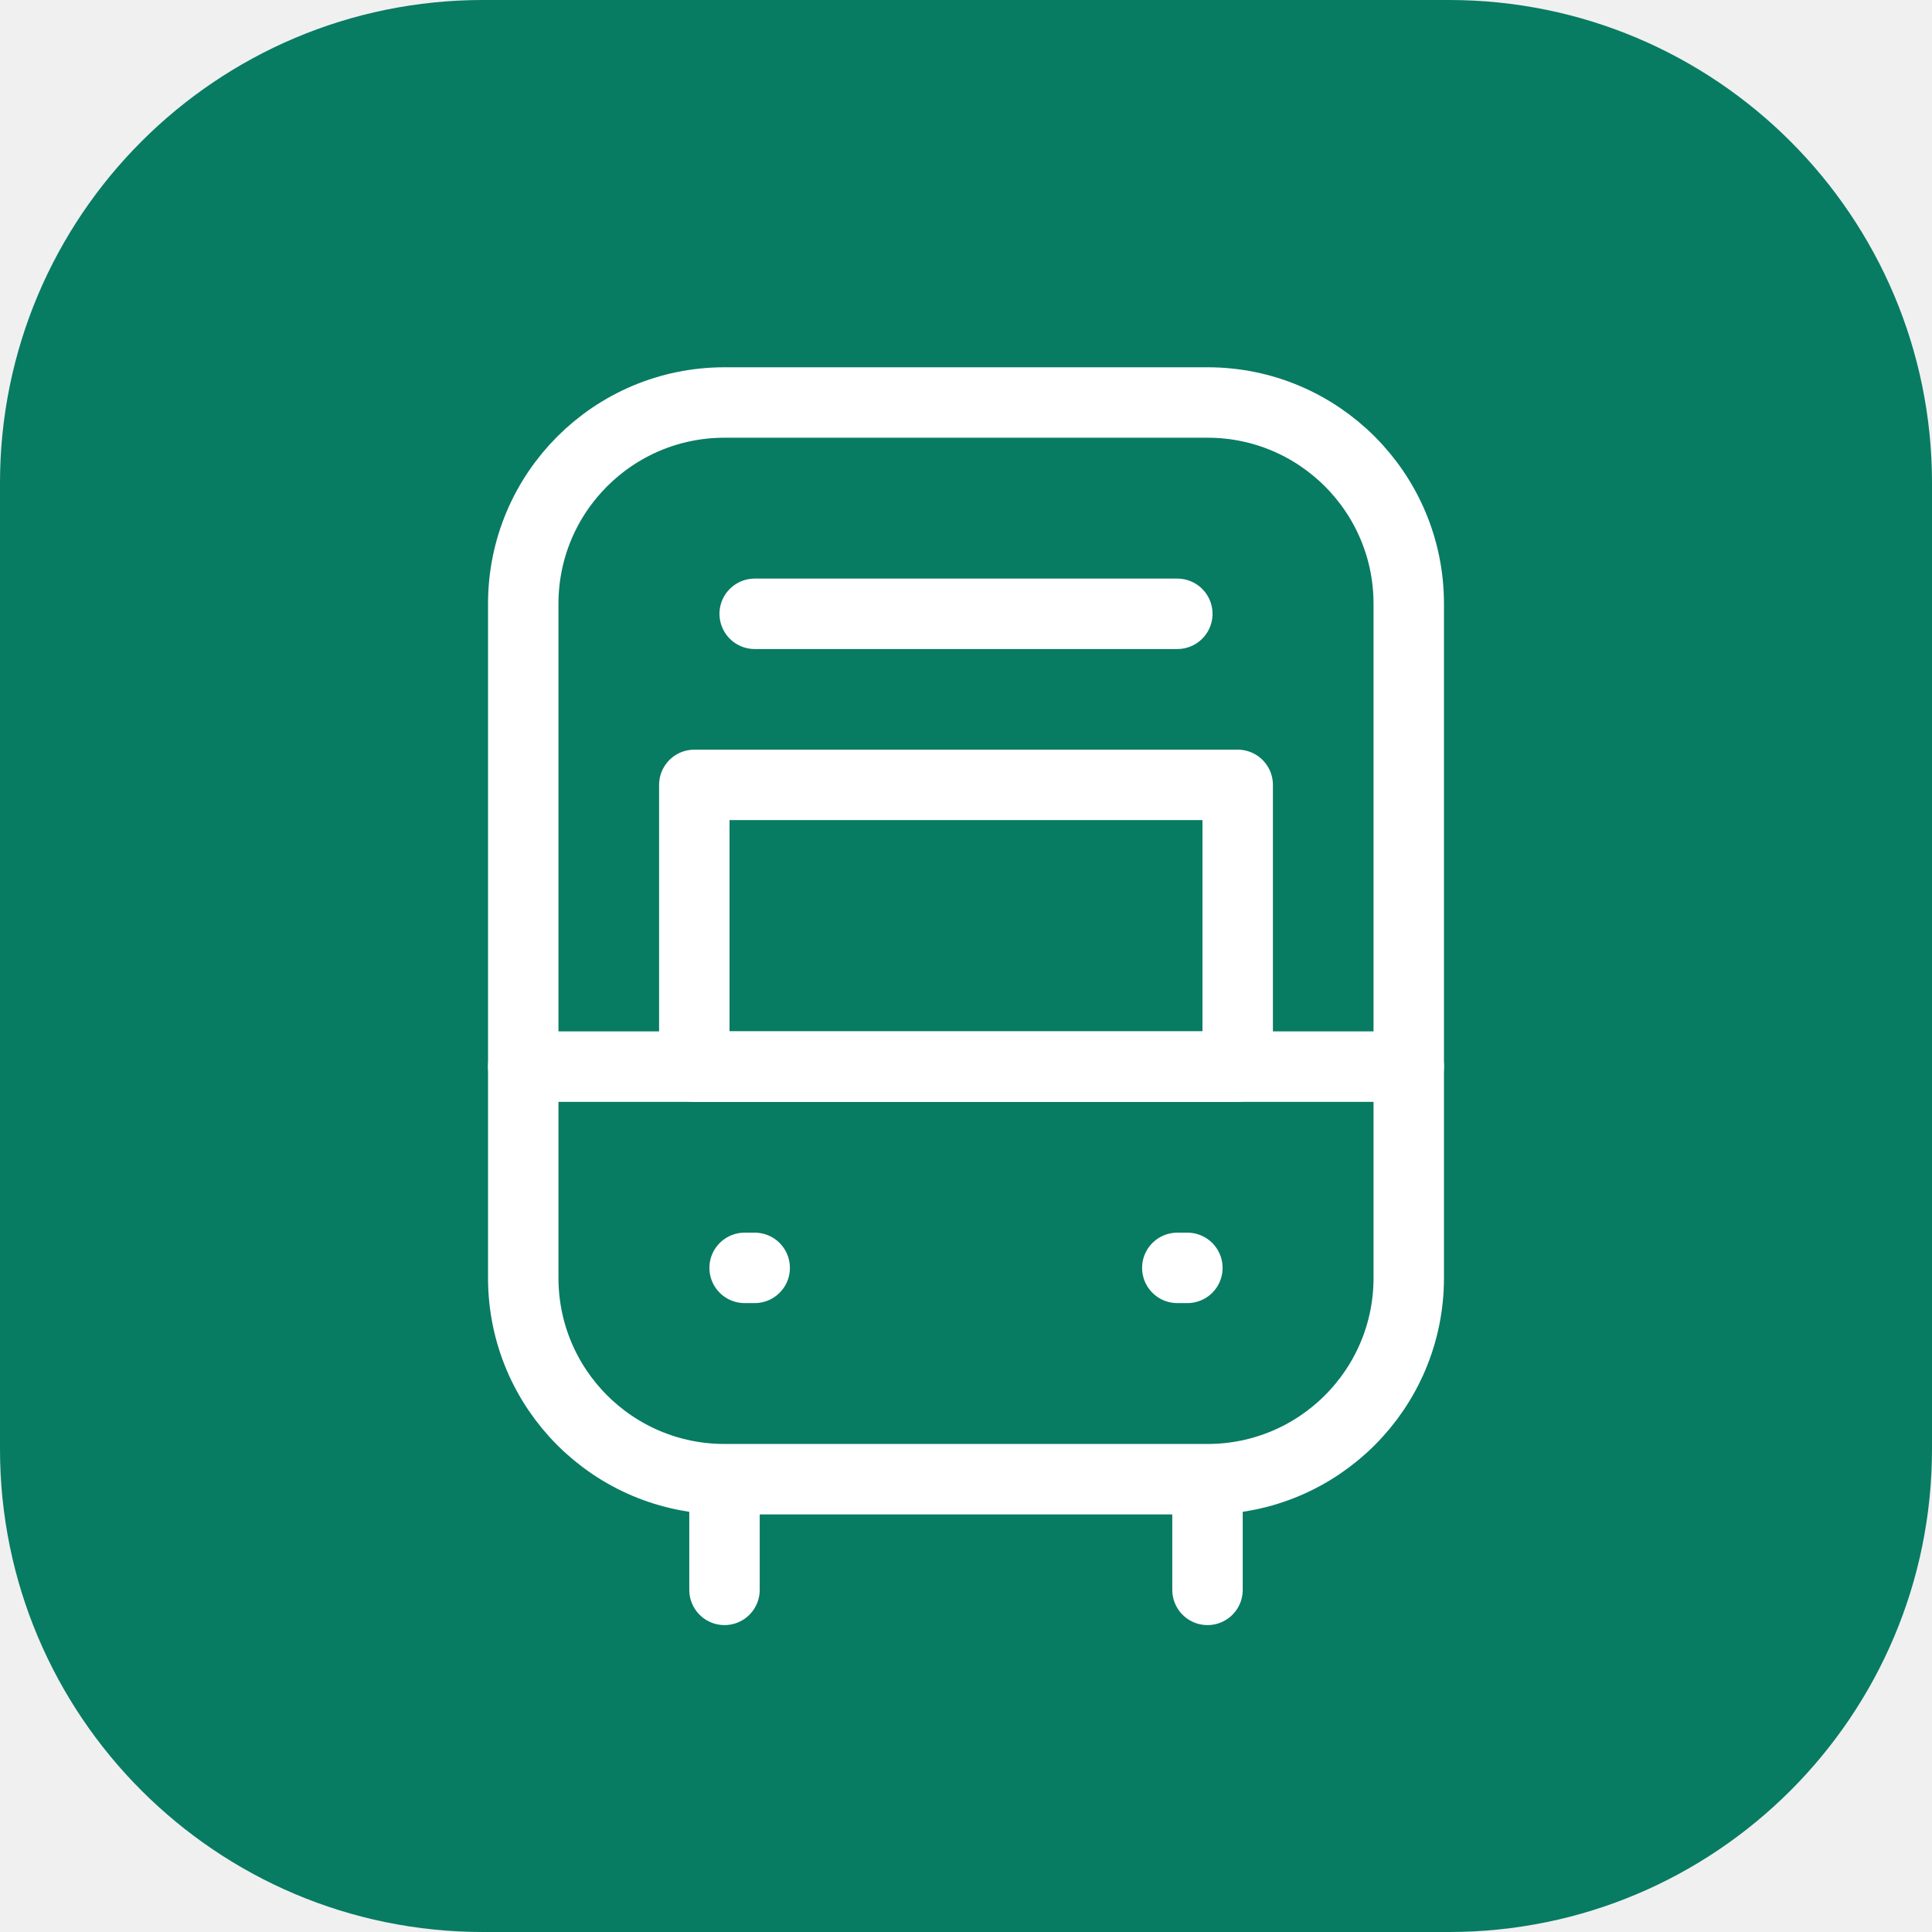
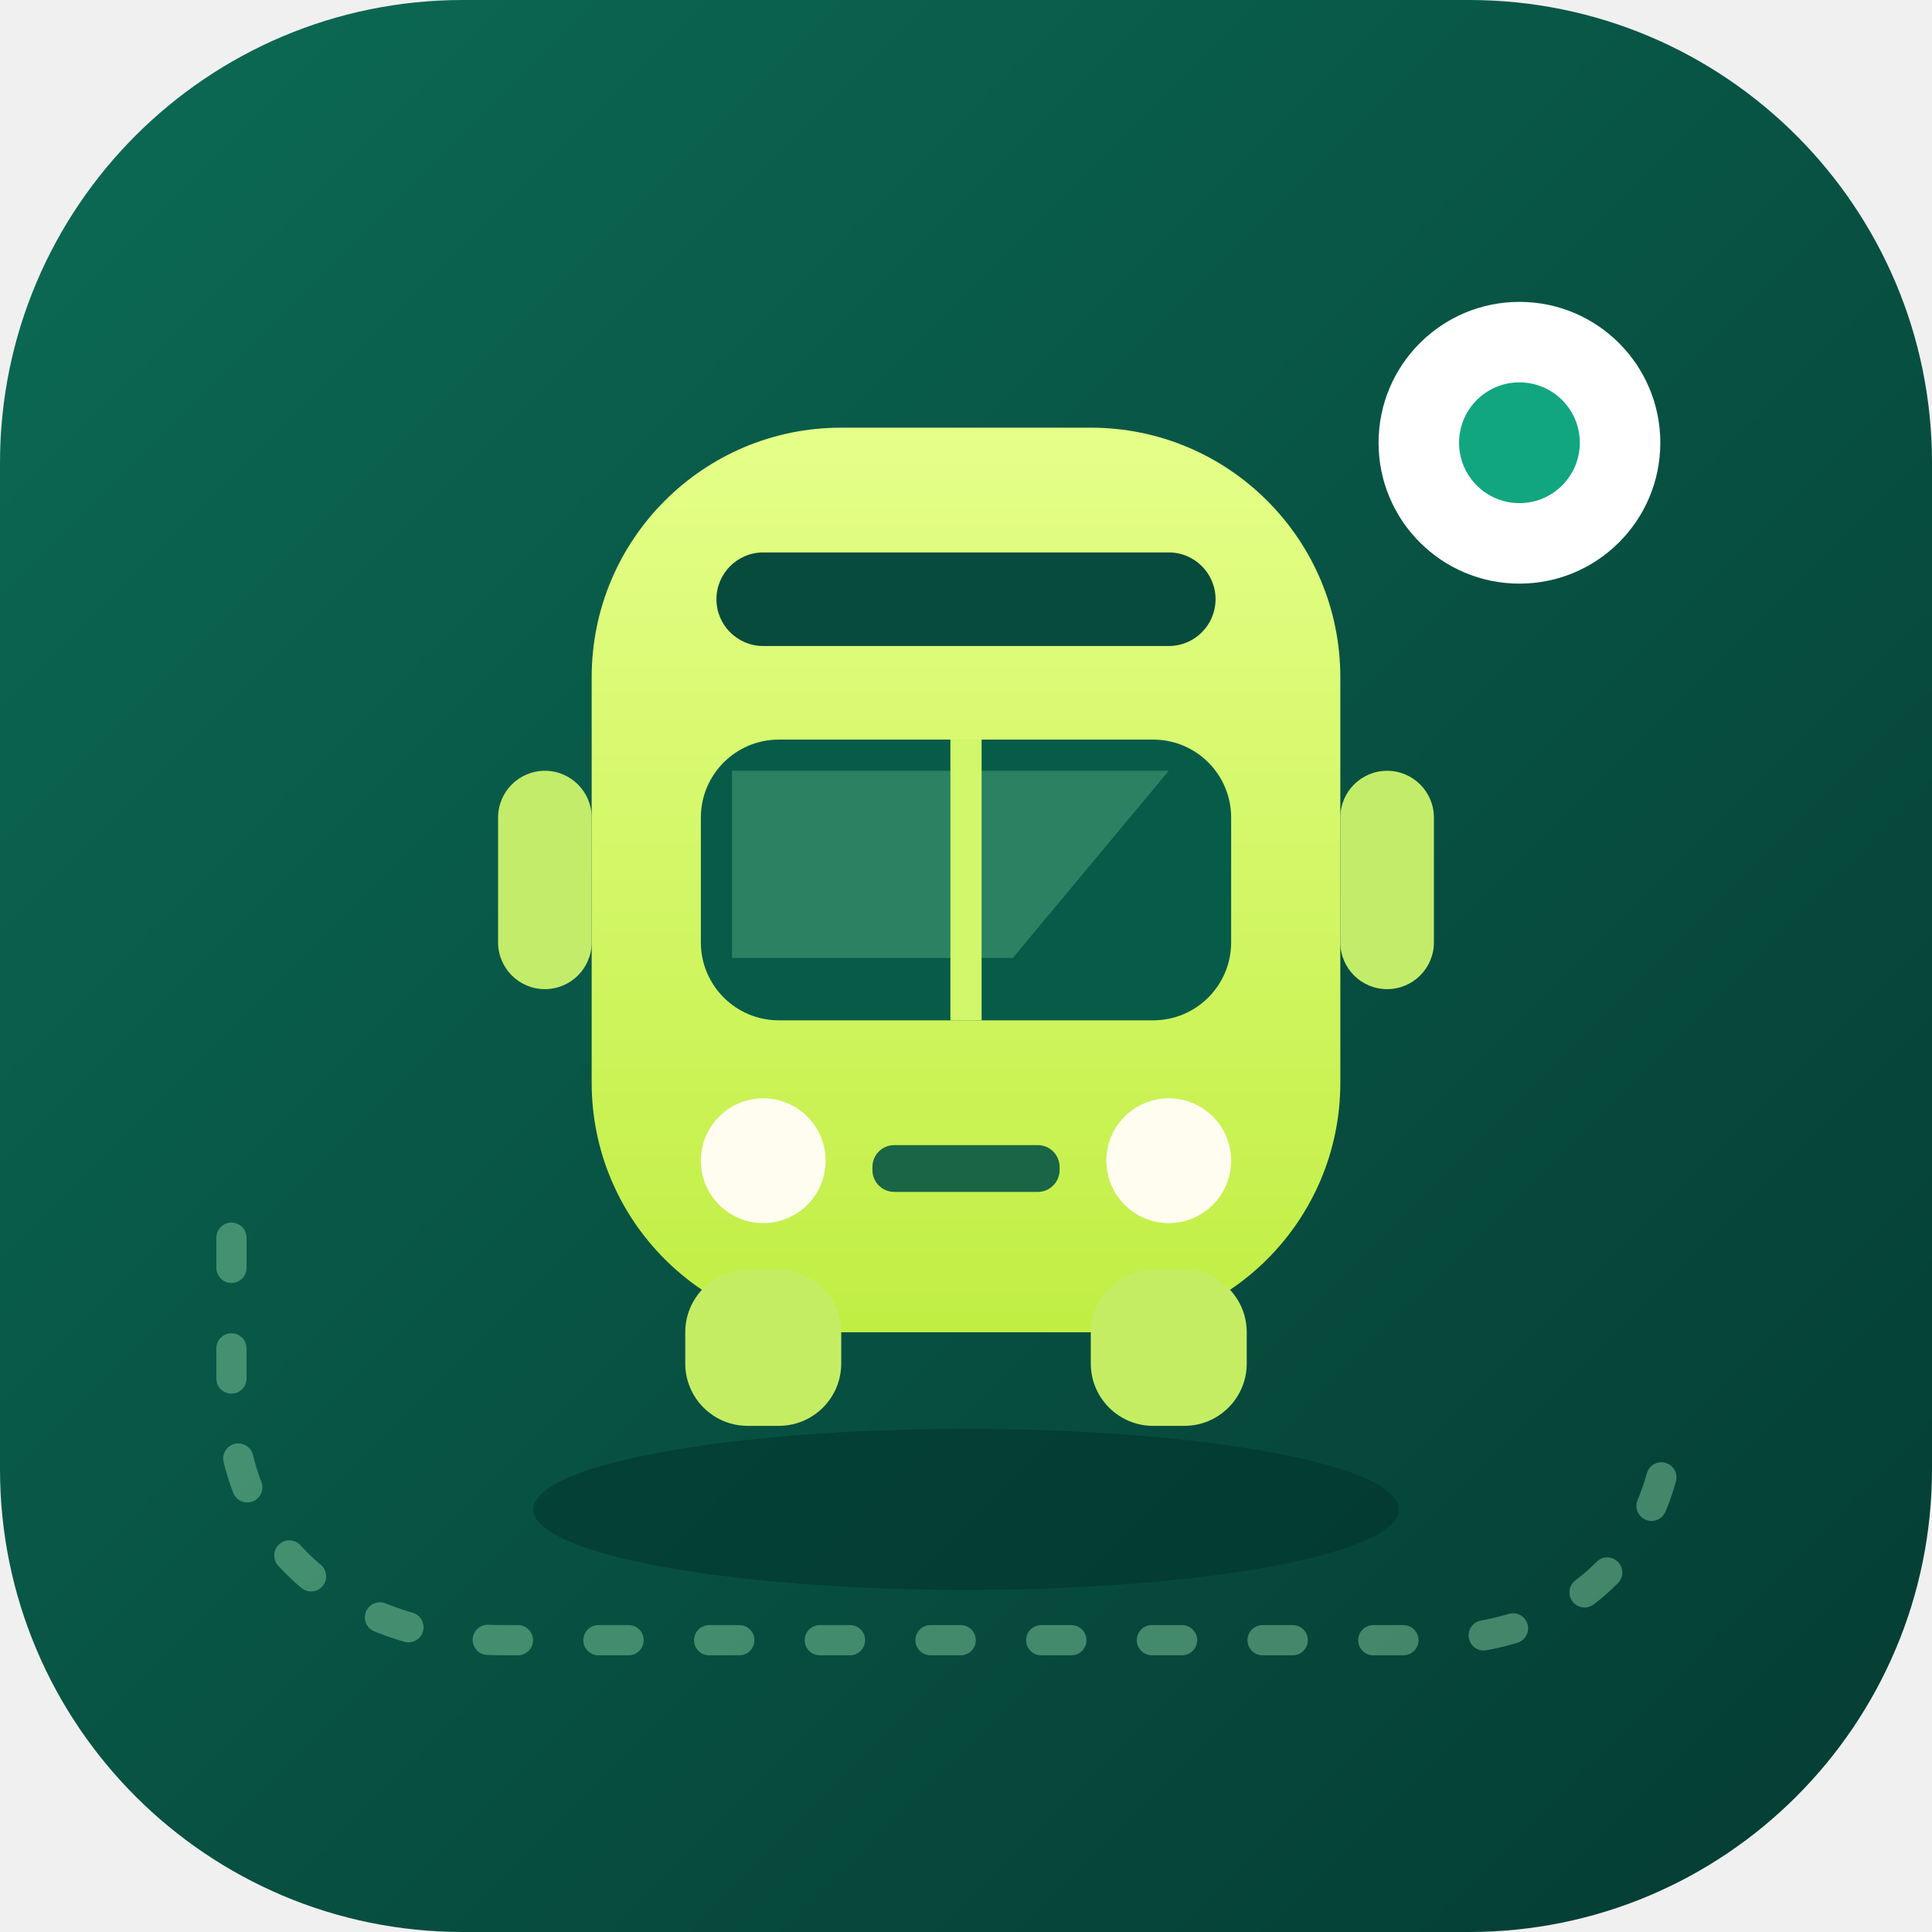
<svg xmlns="http://www.w3.org/2000/svg" width="192" height="192" viewBox="0 0 192 192">
-   <rect width="192" height="192" rx="48" fill="#087b63" />
-   <g fill="none" stroke="#fff" stroke-width="7" stroke-linecap="round" stroke-linejoin="round">
-     <rect x="52" y="40" width="88" height="107" rx="20" />
-     <path d="M52 106h88M72 148v10m48-10v10M75 61h42" />
-     <path d="M69 78h54v28H69z" />
-     <path d="M74 126h1m42 0h1" />
+   <defs>
+     <linearGradient id="bg" x2="1" y2="1">
+       <stop stop-color="#0c6b55" />
+       <stop offset="1" stop-color="#043b32" />
+     </linearGradient>
+     <linearGradient id="body" x2="0" y2="1">
+       <stop stop-color="#e5ff89" />
+       <stop offset="1" stop-color="#c1ee43" />
+     </linearGradient>
+   </defs>
+   <rect width="192" height="192" rx="46" fill="url(#bg)" />
+   <path d="M23 123v16c0 15 12 24 27 24h92c15 0 24-10 24-23" fill="none" stroke="#7fc99b" stroke-width="3" stroke-dasharray="3 8" stroke-linecap="round" opacity=".5" />
+   <ellipse cx="96" cy="150" rx="43" ry="8" fill="#012c26" opacity=".45" />
+   <g transform="translate(34 27) scale(3.1)">
+     <rect x="8" y="5" width="24" height="29" rx="8" fill="url(#body)" />
+     <rect x="12" y="9" width="16" height="3" rx="1.5" fill="#074b3d" />
+     <rect x="11.5" y="15" width="17" height="9" rx="2.5" fill="#075c49" />
+     <path d="M12.5 16h14l-5 6h-9z" fill="#2b8263" />
+     <path d="M20 15v9" stroke="#d2f76a" stroke-width="1" />
+     <rect x="5" y="16" width="3" height="7" rx="1.5" fill="#c3ec6a" />
+     <rect x="32" y="16" width="3" height="7" rx="1.5" fill="#c3ec6a" />
+     <circle cx="13.5" cy="28.5" r="2" fill="#fffdf0" />
+     <circle cx="26.5" cy="28.5" r="2" fill="#fffdf0" />
+     <rect x="11" y="32" width="5" height="5" rx="2" fill="#c5ed64" />
+     <rect x="24" y="32" width="5" height="5" rx="2" fill="#c5ed64" />
+     <rect x="17" y="28" width="6" height="1.5" rx=".7" fill="#196545" />
  </g>
+   <circle cx="151" cy="44" r="14" fill="#fff" />
+   <circle cx="151" cy="44" r="6" fill="#11a67f" />
</svg>
